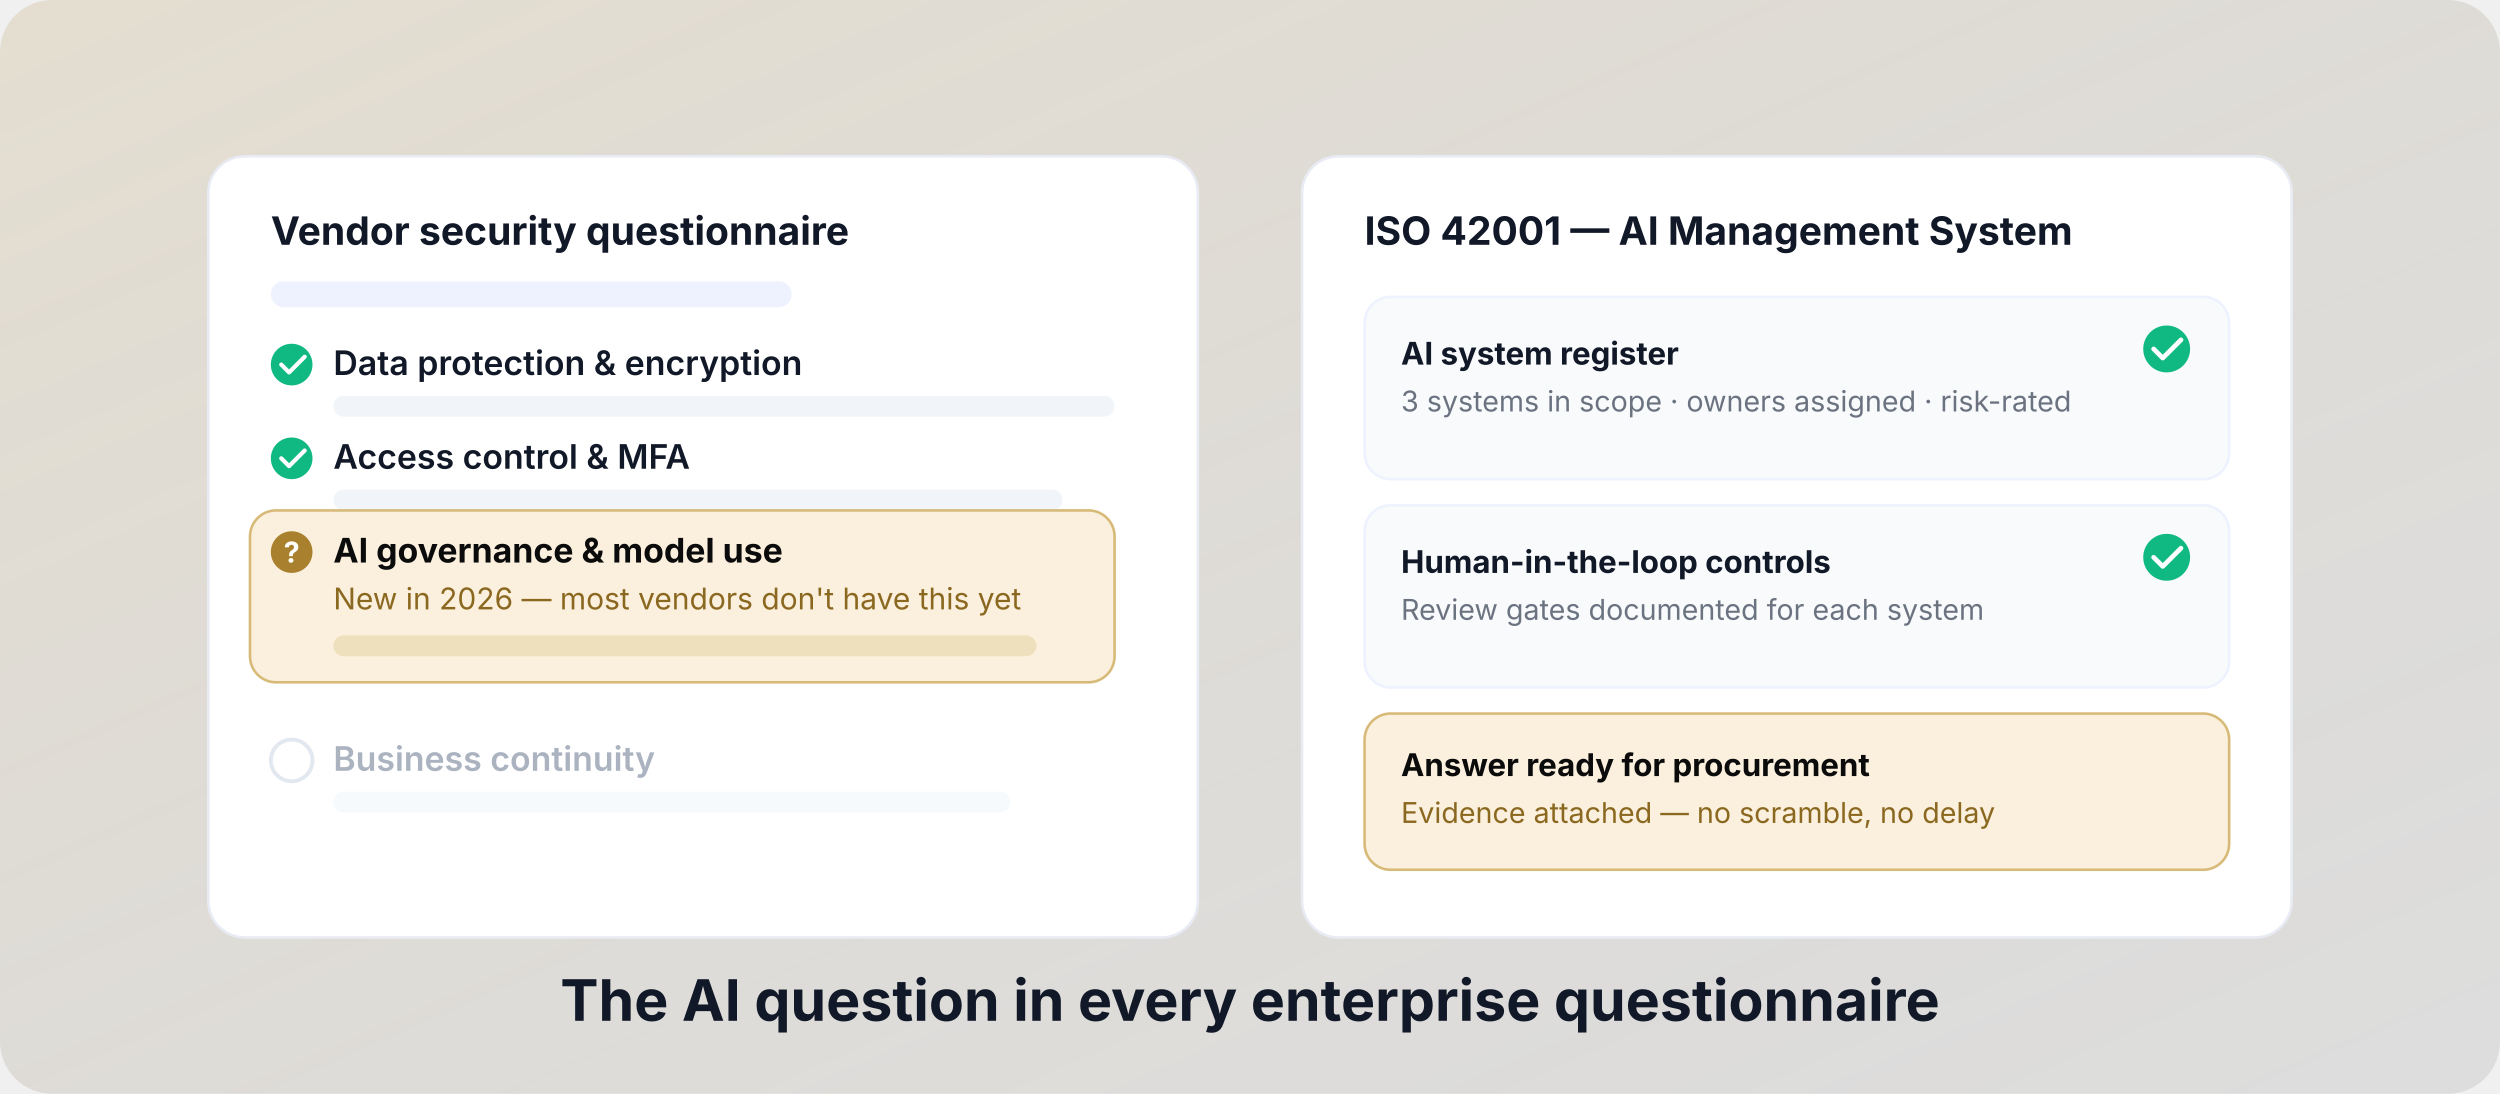
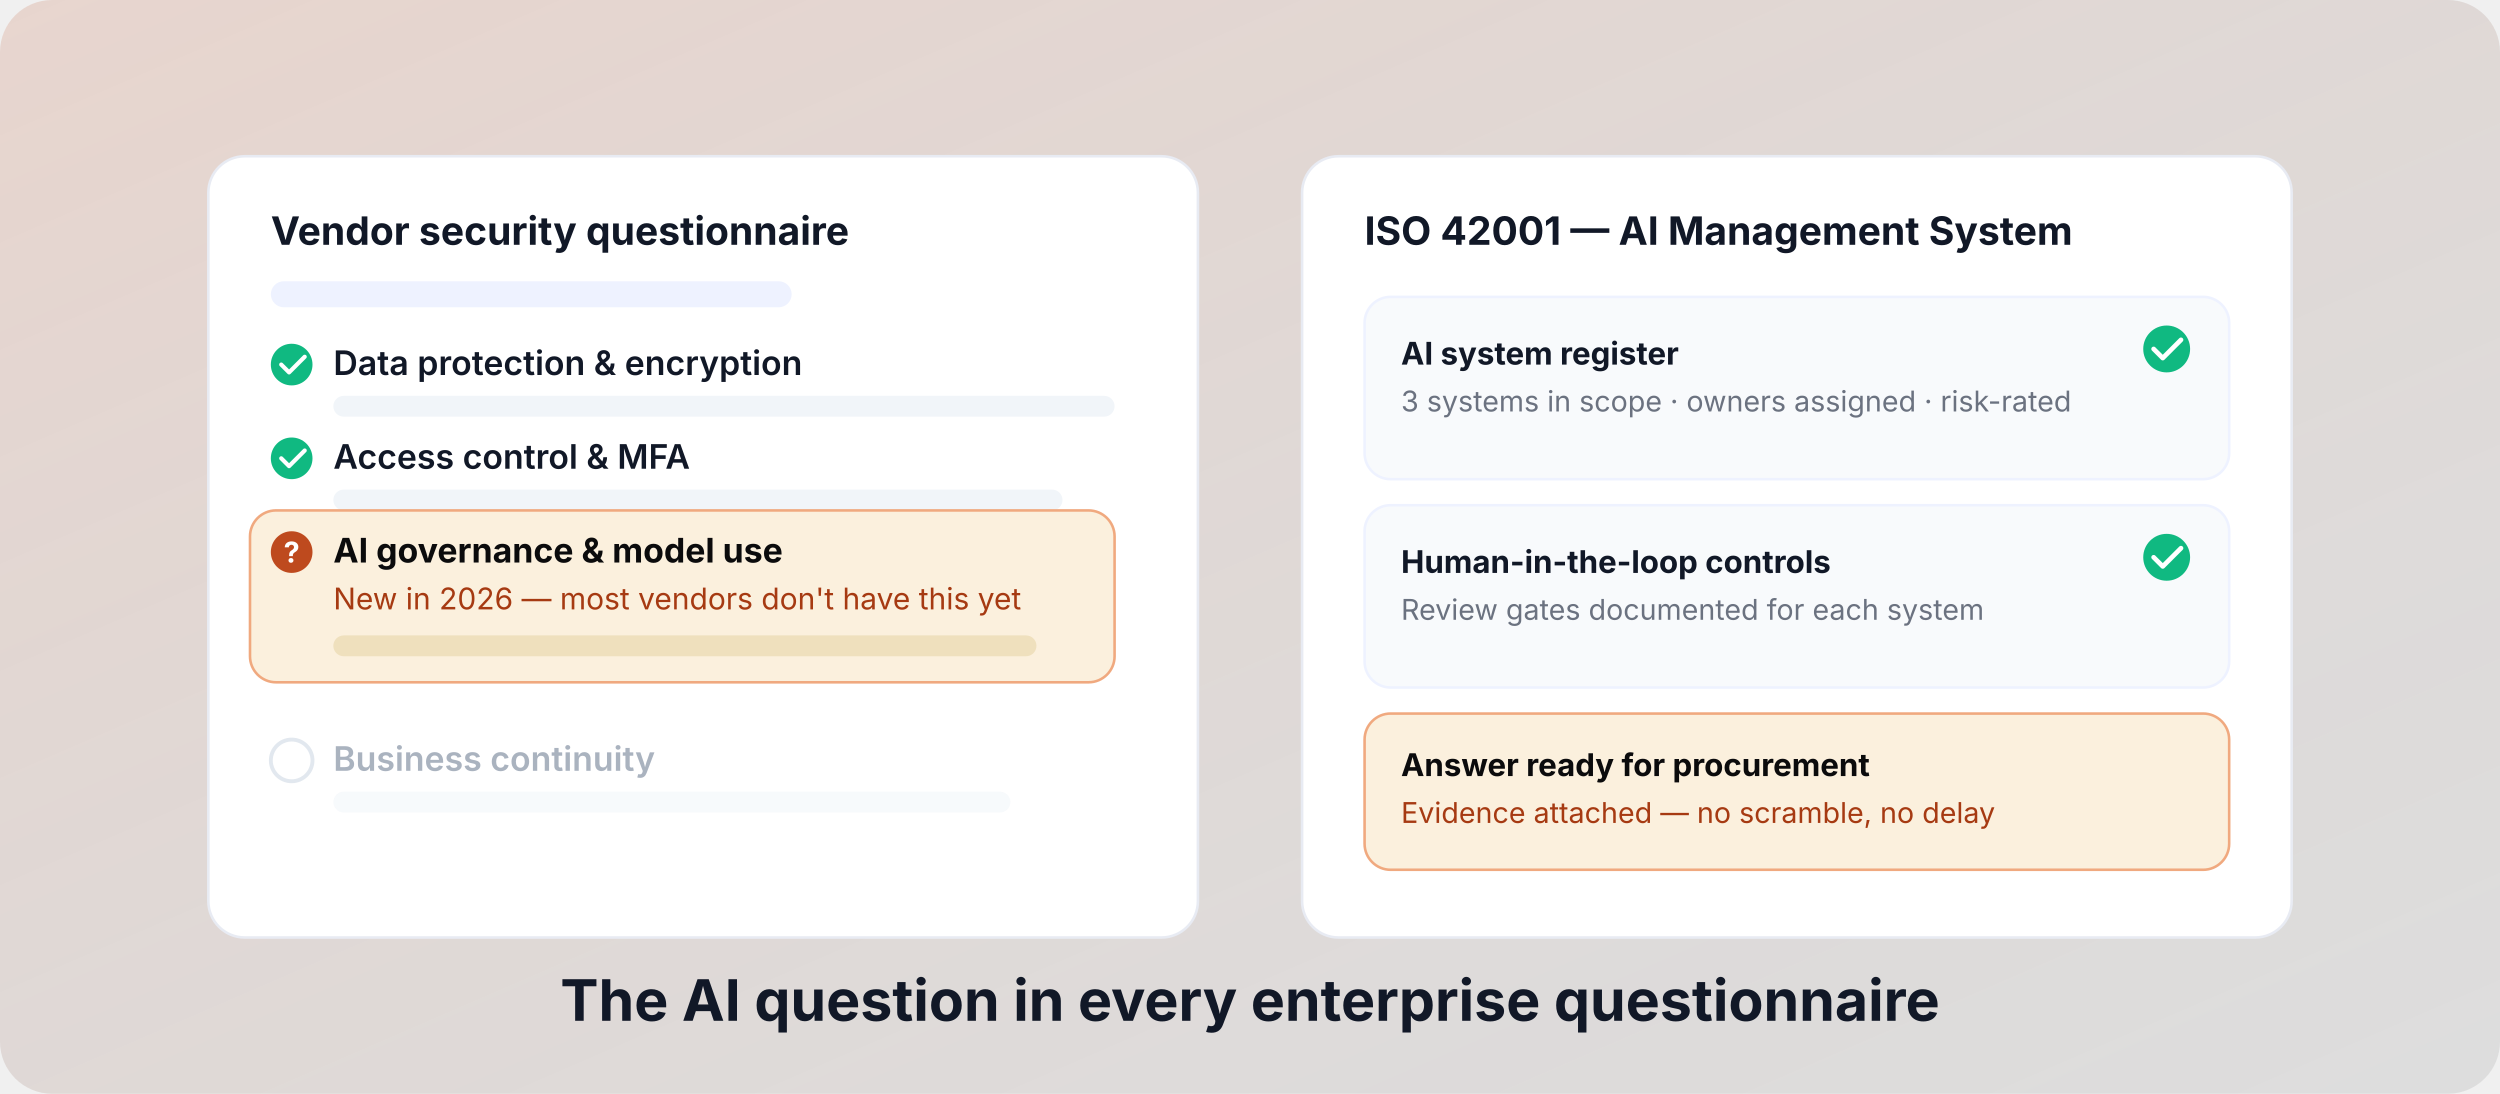
<svg xmlns="http://www.w3.org/2000/svg" viewBox="0 0 960 420">
  <defs>
    <linearGradient id="gaiq" x1="0" y1="0" x2="1" y2="1">
-       <stop offset="0" stop-color="#A9812E" stop-opacity=".16" />
+       <stop offset="0" stop-color="#BE4A1E" stop-opacity=".16" />
      <stop offset="1" stop-color="#0B0B0C" stop-opacity=".08" />
    </linearGradient>
  </defs>
  <rect width="960" height="420" rx="20" fill="url(#gaiq)" />
  <g transform="translate(80,60)" font-family="Inter, system-ui" font-size="13">
    <rect width="380" height="300" rx="14" fill="#fff" stroke="#e8ebf3" />
    <text x="24" y="34" font-weight="700" fill="#111827" font-size="15">Vendor security questionnaire</text>
    <rect x="24" y="48" width="200" height="10" rx="5" fill="#eef2ff" />
    <g transform="translate(24,72)">
      <circle cx="8" cy="8" r="8" fill="#10B981" />
      <path d="M4 8l3 3 6-6" stroke="#fff" stroke-width="1.6" fill="none" stroke-linecap="round" stroke-linejoin="round" />
      <text x="24" y="12" fill="#111827" font-weight="600">Data protection &amp; encryption</text>
      <rect x="24" y="20" width="300" height="8" rx="4" fill="#f1f5f9" />
    </g>
    <g transform="translate(24,108)">
      <circle cx="8" cy="8" r="8" fill="#10B981" />
      <path d="M4 8l3 3 6-6" stroke="#fff" stroke-width="1.6" fill="none" stroke-linecap="round" stroke-linejoin="round" />
      <text x="24" y="12" fill="#111827" font-weight="600">Access control &amp; MFA</text>
      <rect x="24" y="20" width="280" height="8" rx="4" fill="#f1f5f9" />
    </g>
    <g transform="translate(24,144)">
-       <rect x="-8" y="-8" width="332" height="66" rx="10" fill="#FBF0DD" stroke="#D8BA78" />
-       <circle cx="8" cy="8" r="8" fill="#A9812E" />
+       <rect x="-8" y="-8" width="332" height="66" rx="10" fill="#FBF0DD" stroke="#F0A97F" />
+       <circle cx="8" cy="8" r="8" fill="#BE4A1E" />
      <text x="8" y="12" text-anchor="middle" fill="#fff" font-size="11" font-weight="700">?</text>
      <text x="24" y="12" fill="#0B0B0C" font-weight="700">AI governance &amp; model use</text>
-       <text x="24" y="30" fill="#8B6820" font-size="11.5">New in 2026 — most vendors don't have this yet</text>
+       <text x="24" y="30" fill="#A63A12" font-size="11.5">New in 2026 — most vendors don't have this yet</text>
      <rect x="24" y="40" width="270" height="8" rx="4" fill="#efe0bd" />
    </g>
    <g transform="translate(24,224)" opacity="0.55">
      <circle cx="8" cy="8" r="8" fill="none" stroke="#cbd5e1" stroke-width="1.5" />
      <text x="24" y="12" fill="#64748b" font-weight="600">Business continuity</text>
      <rect x="24" y="20" width="260" height="8" rx="4" fill="#f1f5f9" />
    </g>
  </g>
  <g transform="translate(500,60)" font-family="Inter, system-ui" font-size="13">
    <rect width="380" height="300" rx="14" fill="#fff" stroke="#e8ebf3" />
    <text x="24" y="34" font-weight="700" fill="#111827" font-size="15">ISO 42001 — AI Management System</text>
    <g transform="translate(24,54)">
      <rect width="332" height="70" rx="10" fill="#f8fafc" stroke="#eef2ff" />
      <text x="14" y="26" fill="#111827" font-weight="700" font-size="12">AI system register</text>
      <text x="14" y="44" fill="#6b7280" font-size="11">3 systems in scope · owners assigned · risk-rated</text>
      <circle cx="308" cy="20" r="9" fill="#10B981" />
      <path d="M303 20l3.5 3.5 7-7" stroke="#fff" stroke-width="1.8" fill="none" stroke-linecap="round" stroke-linejoin="round" />
    </g>
    <g transform="translate(24,134)">
      <rect width="332" height="70" rx="10" fill="#f8fafc" stroke="#eef2ff" />
      <text x="14" y="26" fill="#111827" font-weight="700" font-size="12">Human-in-the-loop controls</text>
      <text x="14" y="44" fill="#6b7280" font-size="11">Review gates documented for each system</text>
      <circle cx="308" cy="20" r="9" fill="#10B981" />
      <path d="M303 20l3.5 3.5 7-7" stroke="#fff" stroke-width="1.8" fill="none" stroke-linecap="round" stroke-linejoin="round" />
    </g>
    <g transform="translate(24,214)">
-       <rect width="332" height="60" rx="10" fill="#FBF0DD" stroke="#D8BA78" />
+       <rect width="332" height="60" rx="10" fill="#FBF0DD" stroke="#F0A97F" />
      <text x="14" y="24" fill="#0B0B0C" font-weight="700" font-size="12">Answer ready for procurement</text>
-       <text x="14" y="42" fill="#8B6820" font-size="11">Evidence attached — no scramble, no delay</text>
+       <text x="14" y="42" fill="#A63A12" font-size="11">Evidence attached — no scramble, no delay</text>
    </g>
  </g>
  <text x="50%" y="392" font-family="Inter, system-ui" font-size="22" text-anchor="middle" fill="#111827" font-weight="700">
    The AI question in every enterprise questionnaire
  </text>
</svg>
